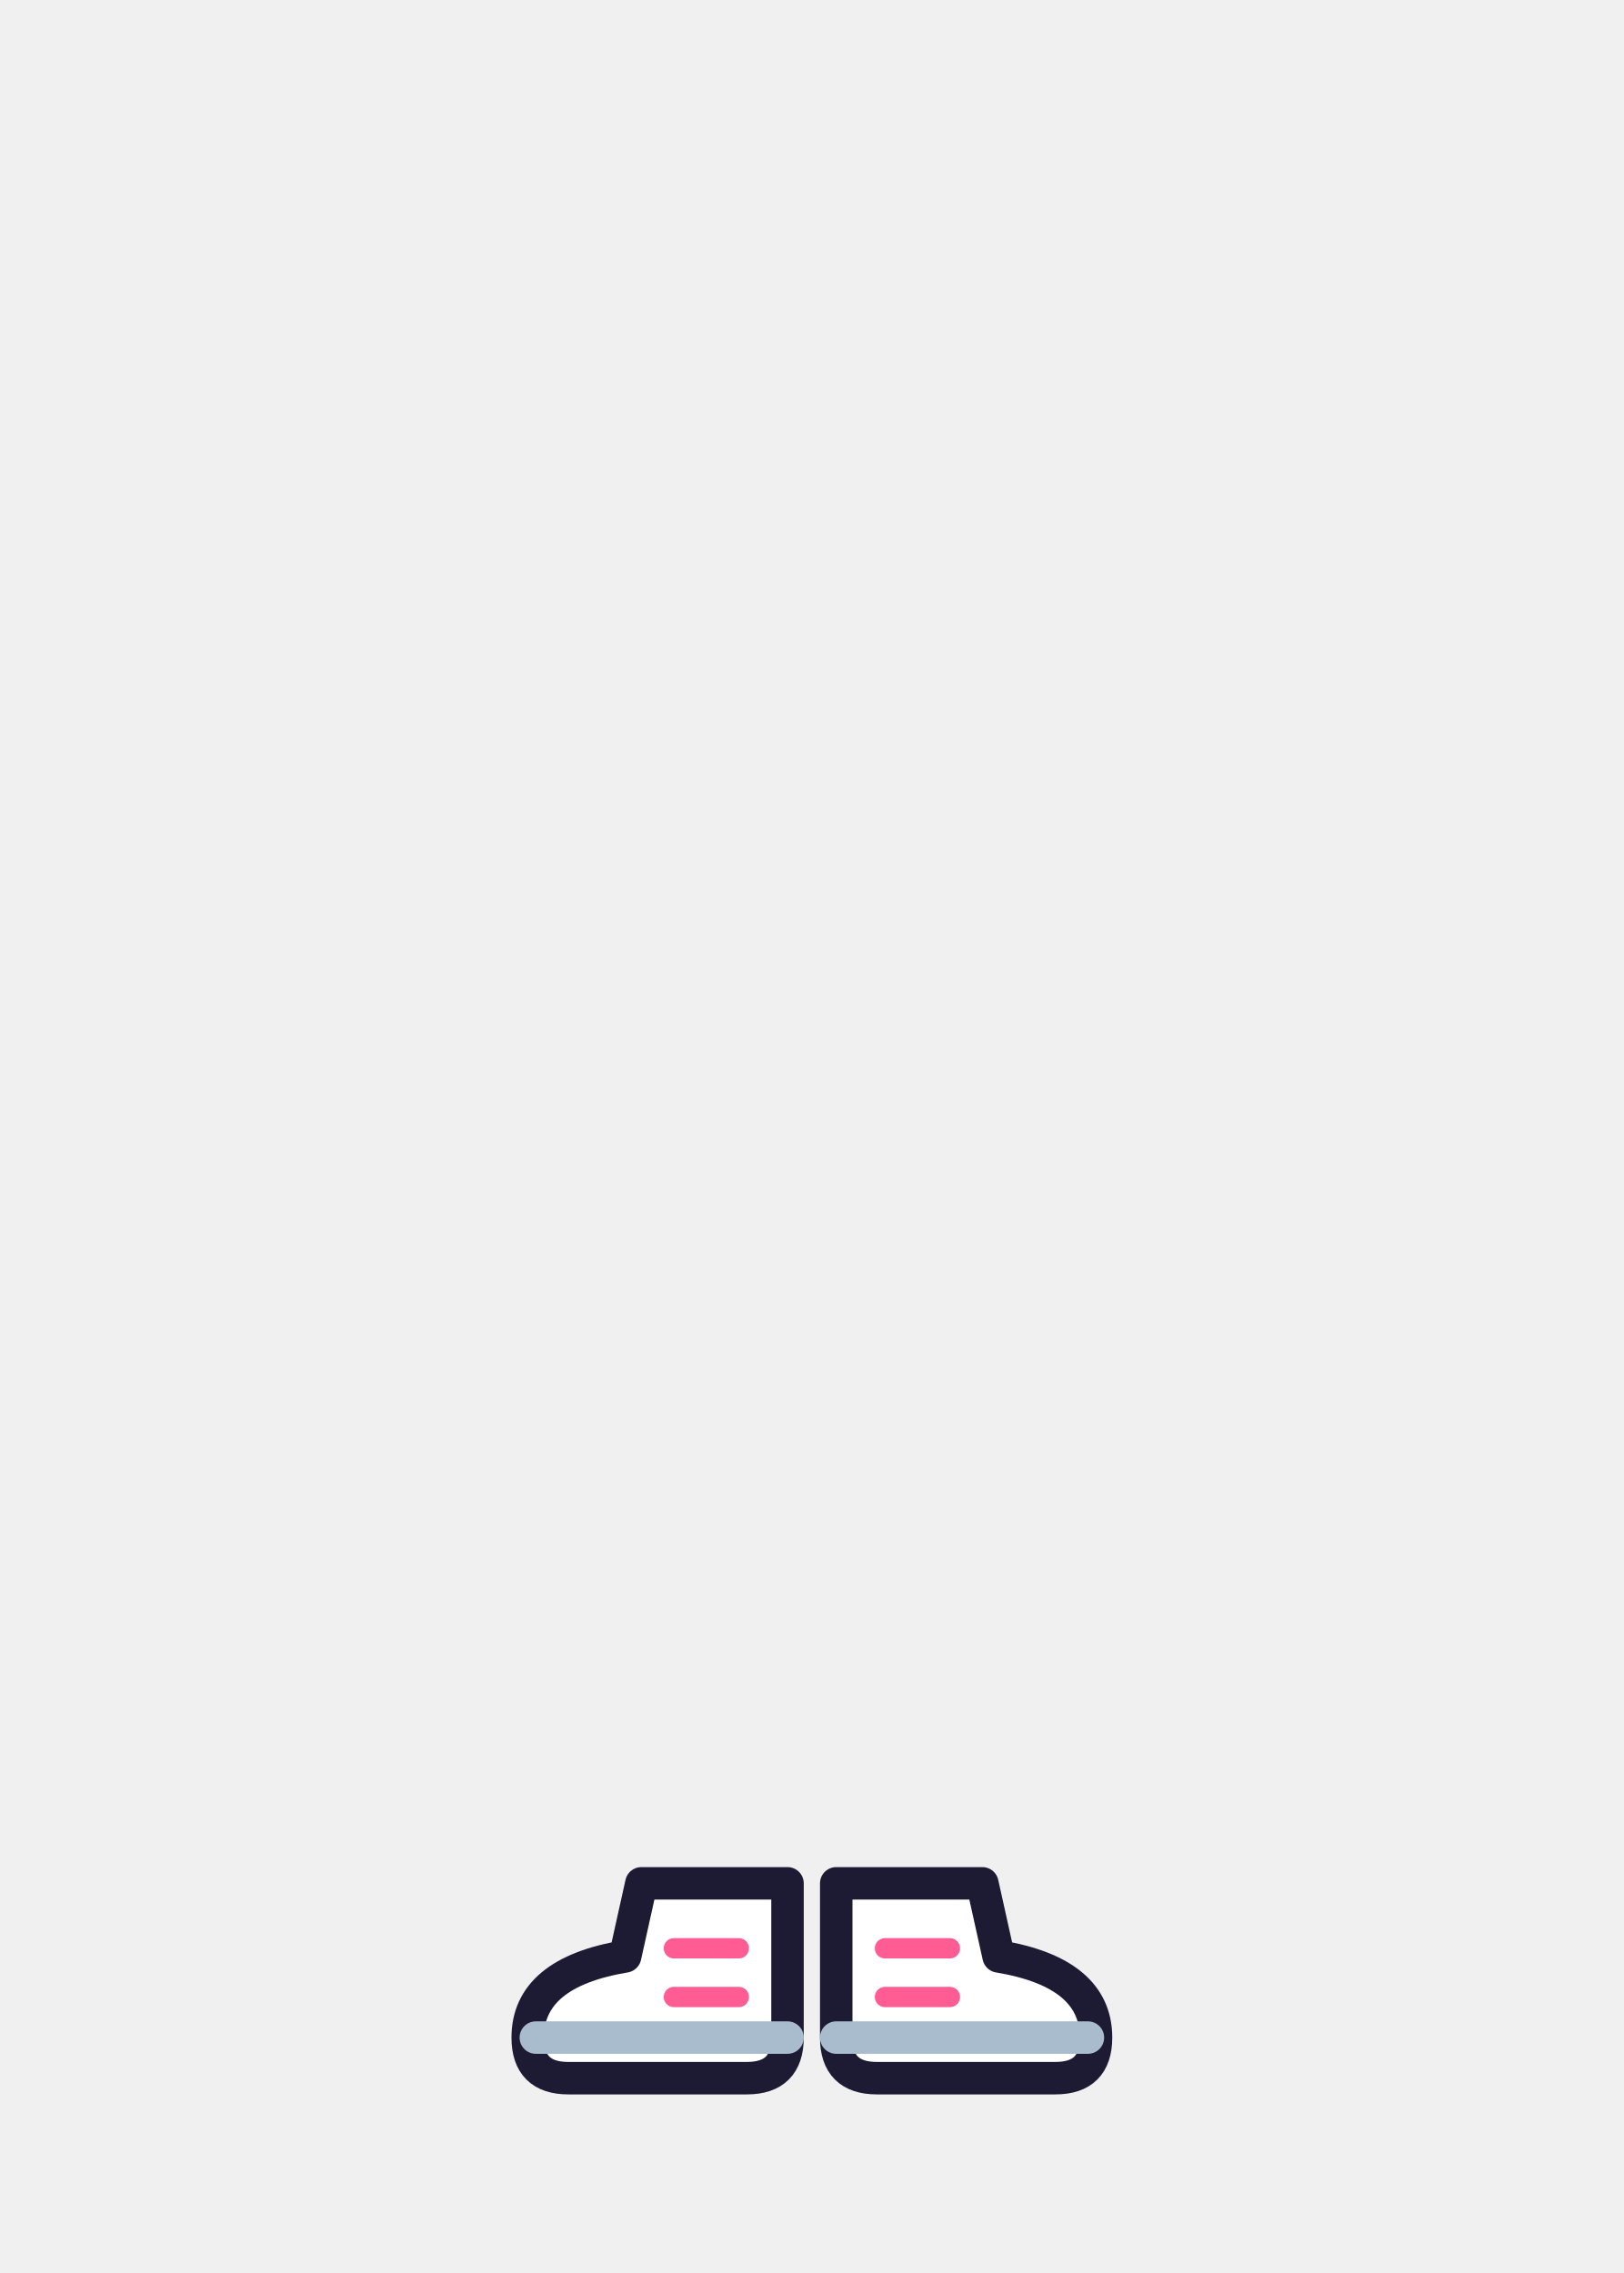
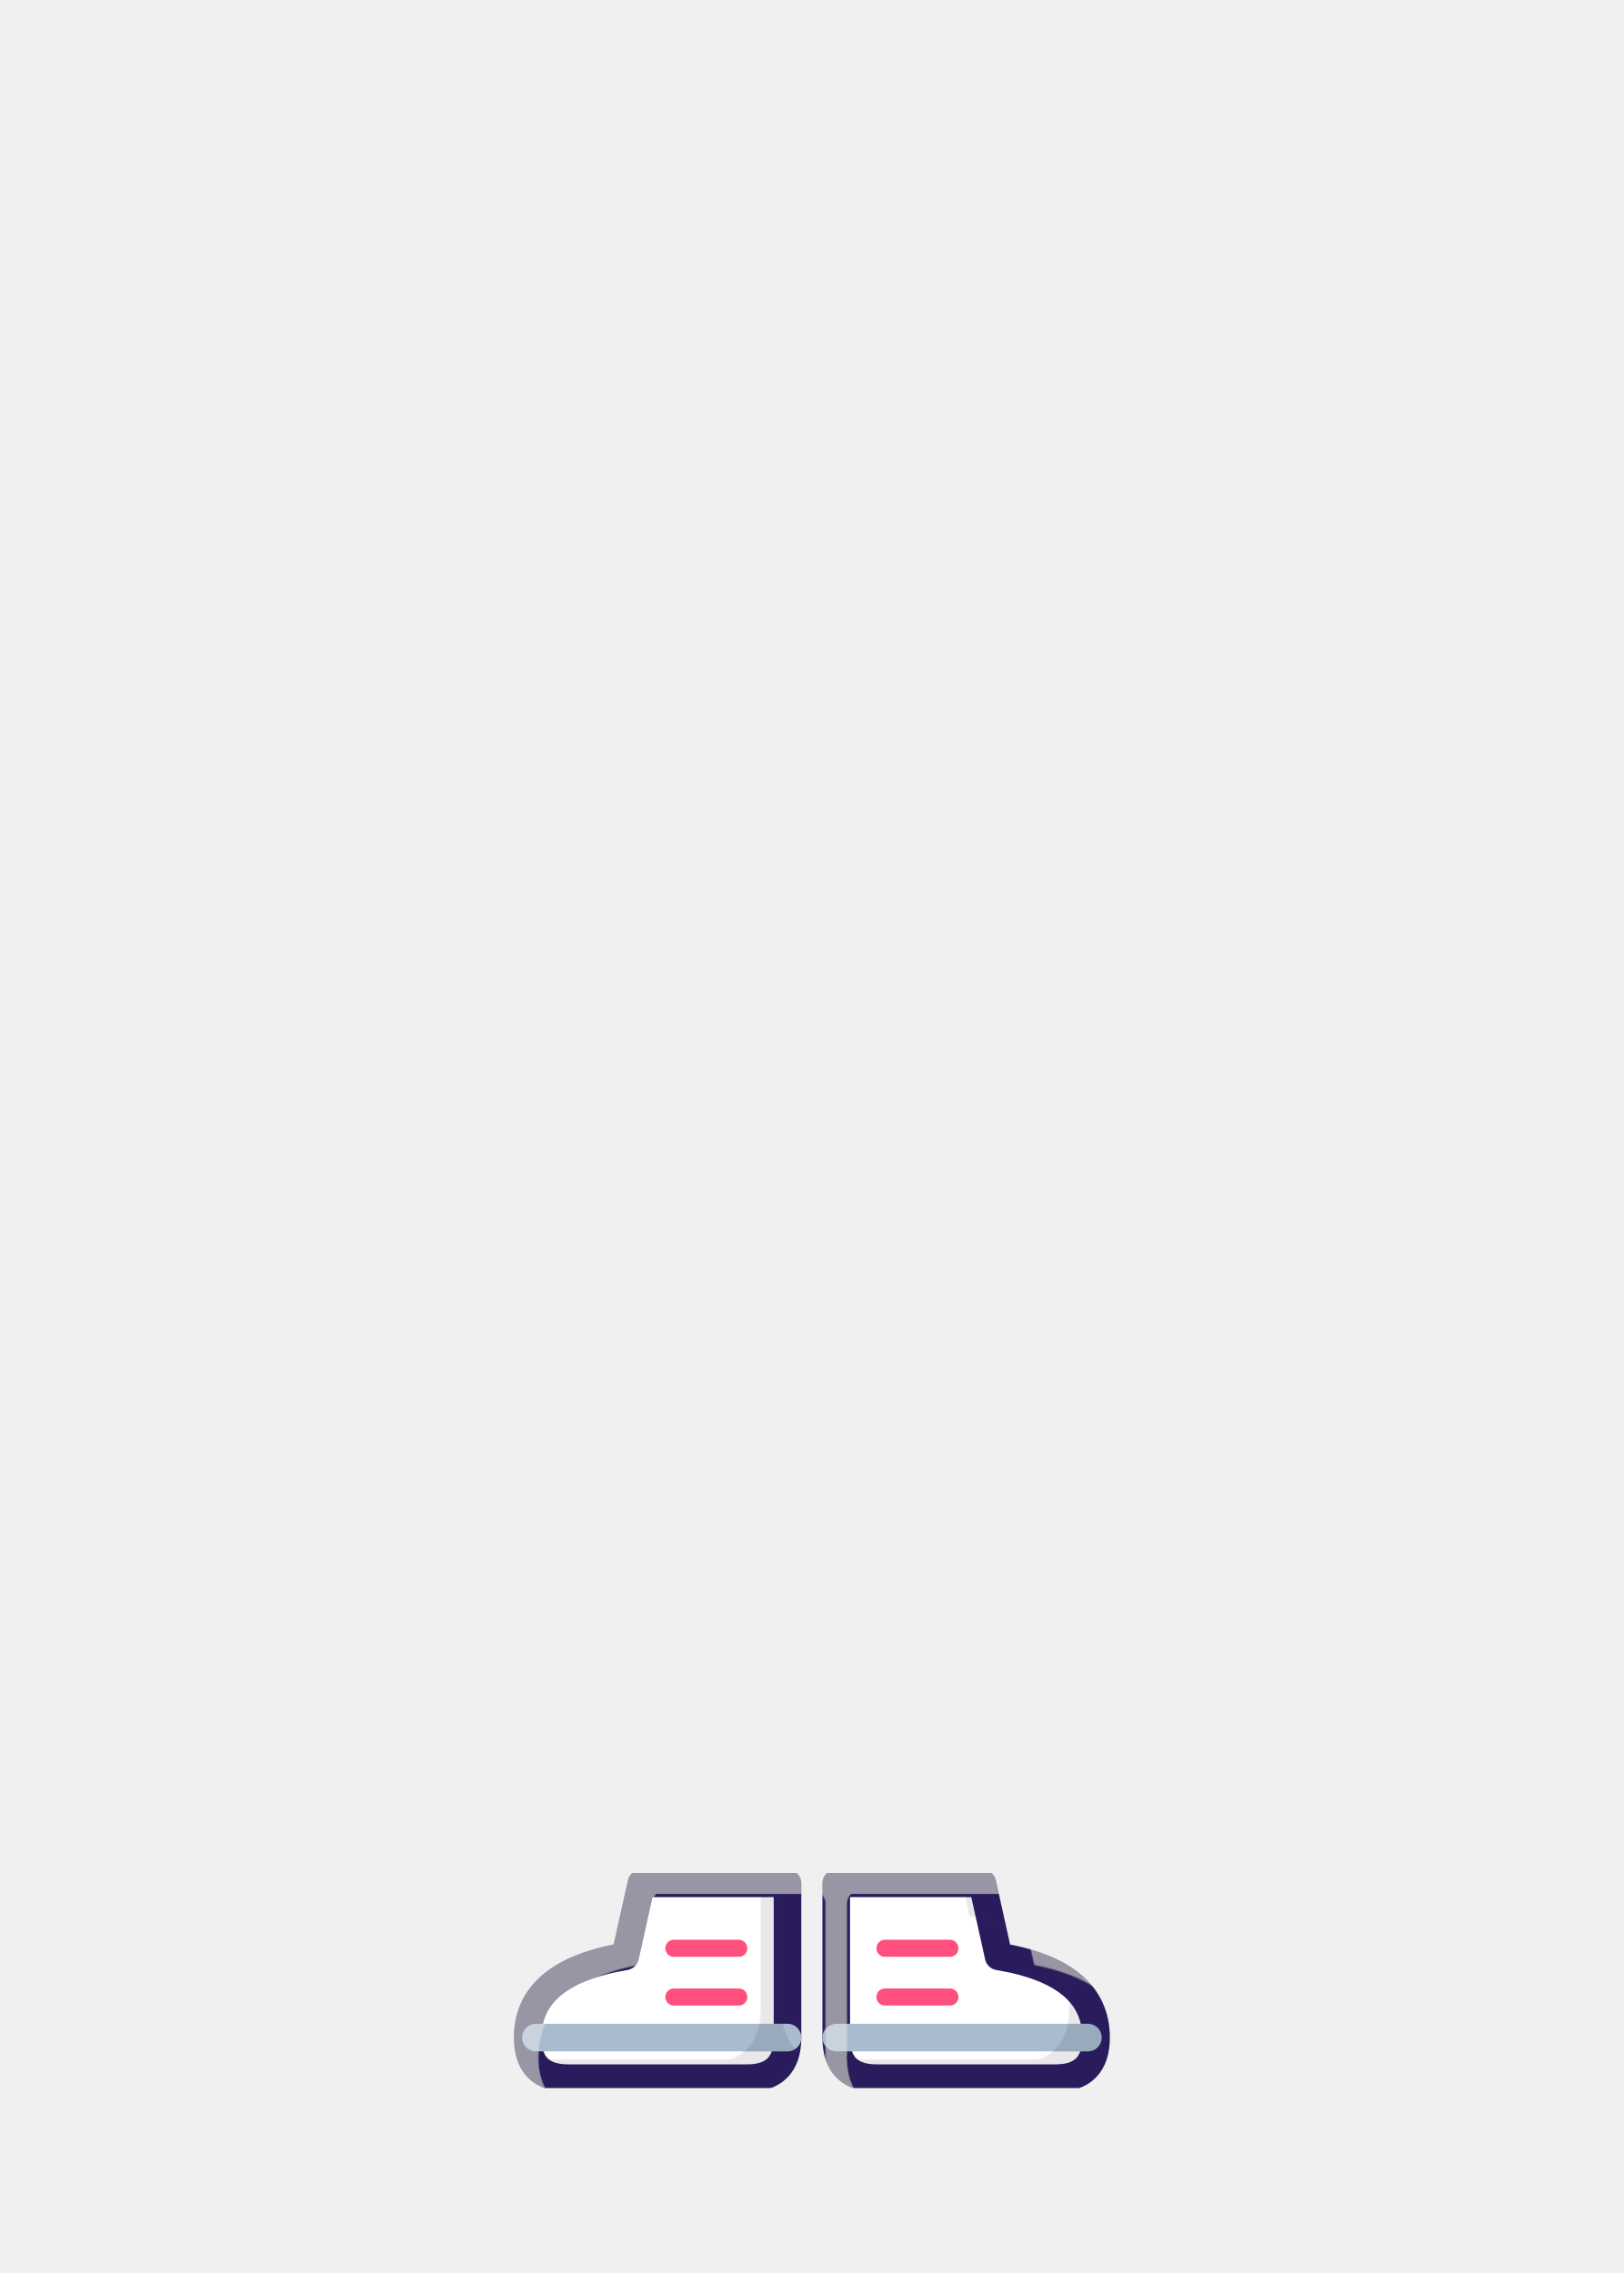
- <svg xmlns="http://www.w3.org/2000/svg" viewBox="0 0 200 280">
-   <g stroke="#1c1b33" stroke-width="4" stroke-linejoin="round" stroke-linecap="round">
-     <path d="M79 232 H97 V251 Q97 256 92 256 H70 Q65 256 65 251 Q65 243 77 241 Z" fill="#ffffff" />
-     <path d="M66 251 H97" fill="none" stroke="#a9bccd" stroke-width="4" />
-     <path d="M83 240 h8 M83 246 h8" fill="none" stroke="#ff5c93" stroke-width="2.5" />
-     <g transform="matrix(-1 0 0 1 200 0)">
+ <svg xmlns="http://www.w3.org/2000/svg" data-style="2d" viewBox="0 0 200 280">
+   <defs>
+     <filter id="s2d" x="-5%" y="-5%" width="110%" height="110%">
+       <feOffset in="SourceAlpha" dx="-5.0" dy="-3.5" result="a" />
+       <feComposite in="SourceAlpha" in2="a" operator="out" result="edgeS" />
+       <feFlood flood-color="#2b1f5c" flood-opacity=".2" />
+       <feComposite in2="edgeS" operator="in" result="shadow" />
+       <feOffset in="SourceAlpha" dx="3.0" dy="2.5" result="b" />
+       <feComposite in="SourceAlpha" in2="b" operator="out" result="edgeH" />
+       <feFlood flood-color="#ffffff" flood-opacity=".3" />
+       <feComposite in2="edgeH" operator="in" result="hi" />
+       <feMerge>
+         <feMergeNode in="SourceGraphic" />
+         <feMergeNode in="shadow" />
+         <feMergeNode in="hi" />
+       </feMerge>
+     </filter>
+   </defs>
+   <g filter="url(#s2d)">
+     <g stroke="#2b1f5c" stroke-width="3.4" stroke-linejoin="round" stroke-linecap="round">
      <path d="M79 232 H97 V251 Q97 256 92 256 H70 Q65 256 65 251 Q65 243 77 241 Z" fill="#ffffff" />
-       <path d="M66 251 H97" fill="none" stroke="#a9bccd" stroke-width="4" />
-       <path d="M83 240 h8 M83 246 h8" fill="none" stroke="#ff5c93" stroke-width="2.5" />
+       <path d="M66 251 H97" fill="none" stroke="#a9bccd" stroke-width="3.4" />
+       <path d="M83 240 h8 M83 246 h8" fill="none" stroke="#ff4f7b" stroke-width="2.1" />
+       <g transform="matrix(-1 0 0 1 200 0)">
+         <path d="M79 232 H97 V251 Q97 256 92 256 H70 Q65 256 65 251 Q65 243 77 241 Z" fill="#ffffff" />
+         <path d="M66 251 H97" fill="none" stroke="#a9bccd" stroke-width="3.4" />
+         <path d="M83 240 h8 M83 246 h8" fill="none" stroke="#ff4f7b" stroke-width="2.1" />
+       </g>
    </g>
  </g>
</svg>
